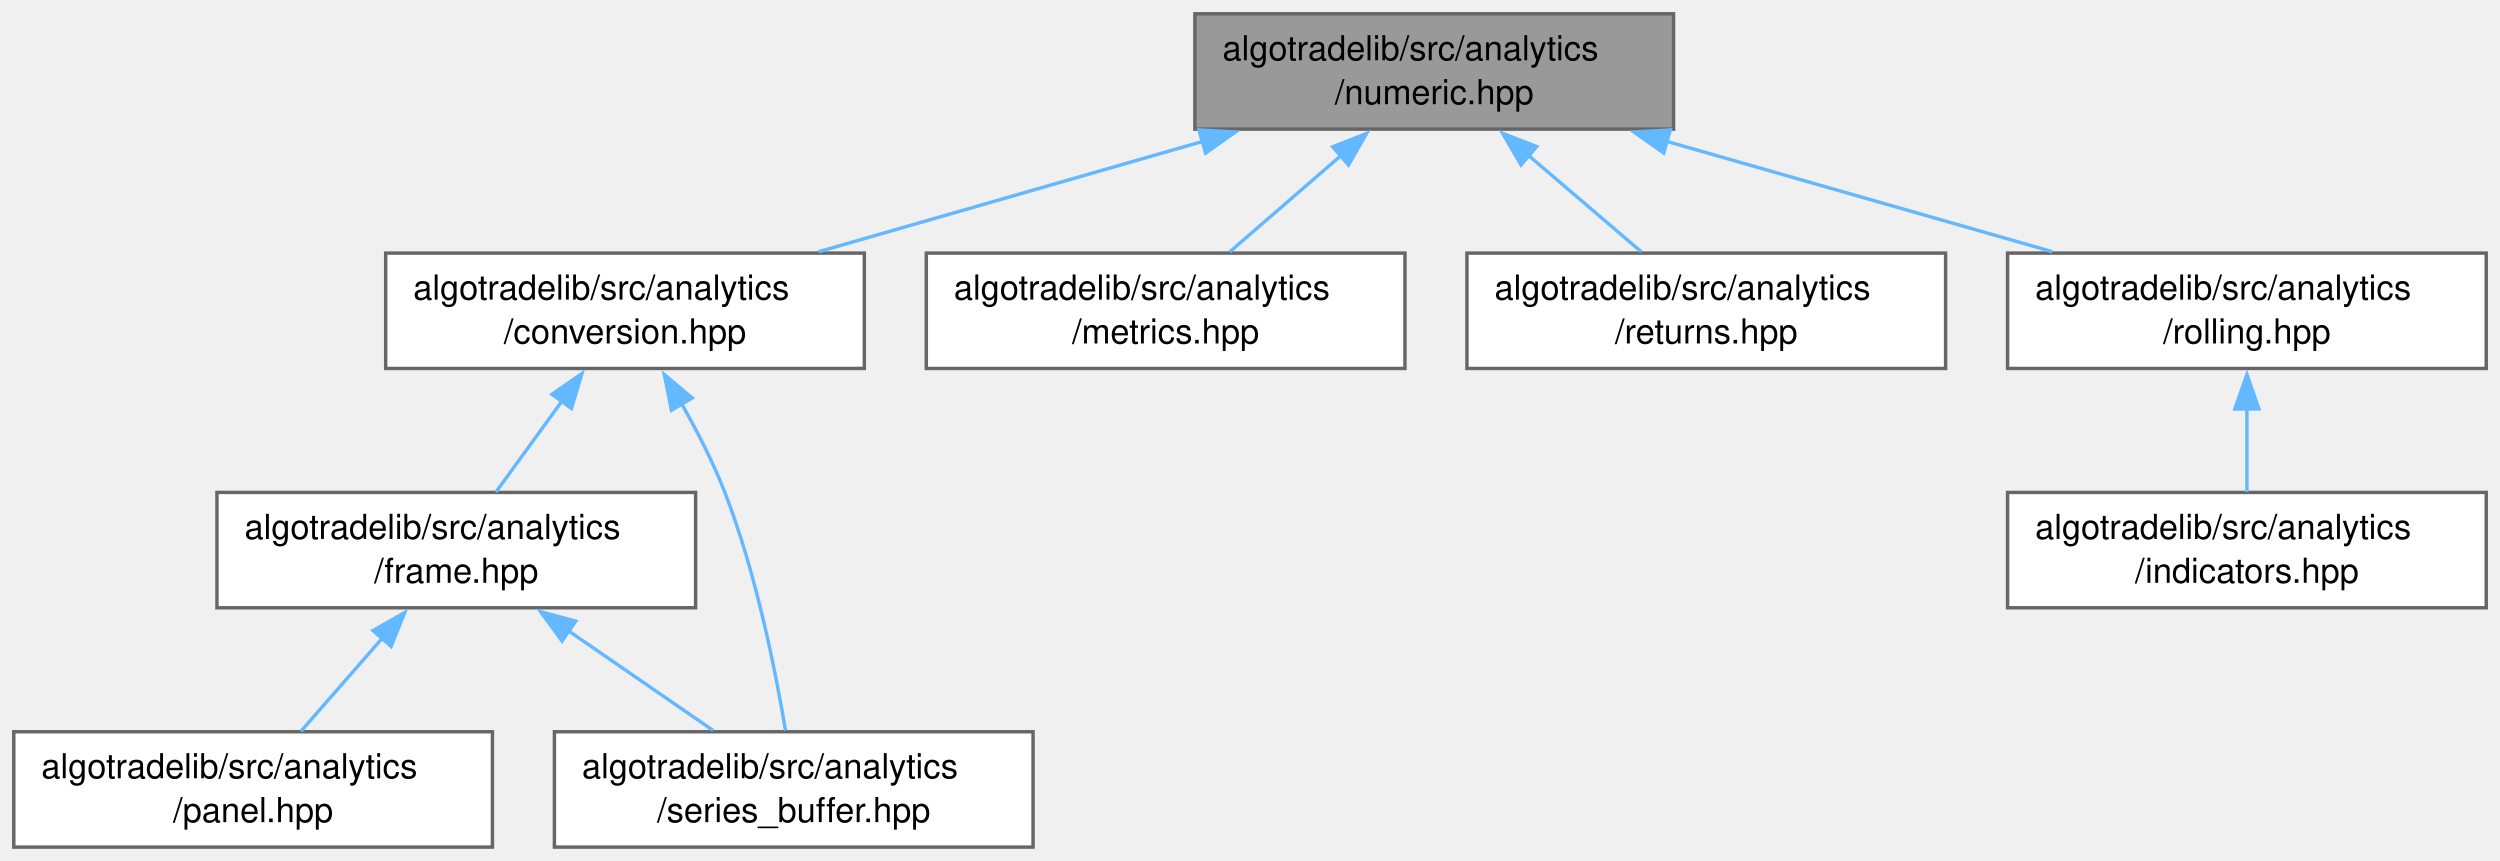
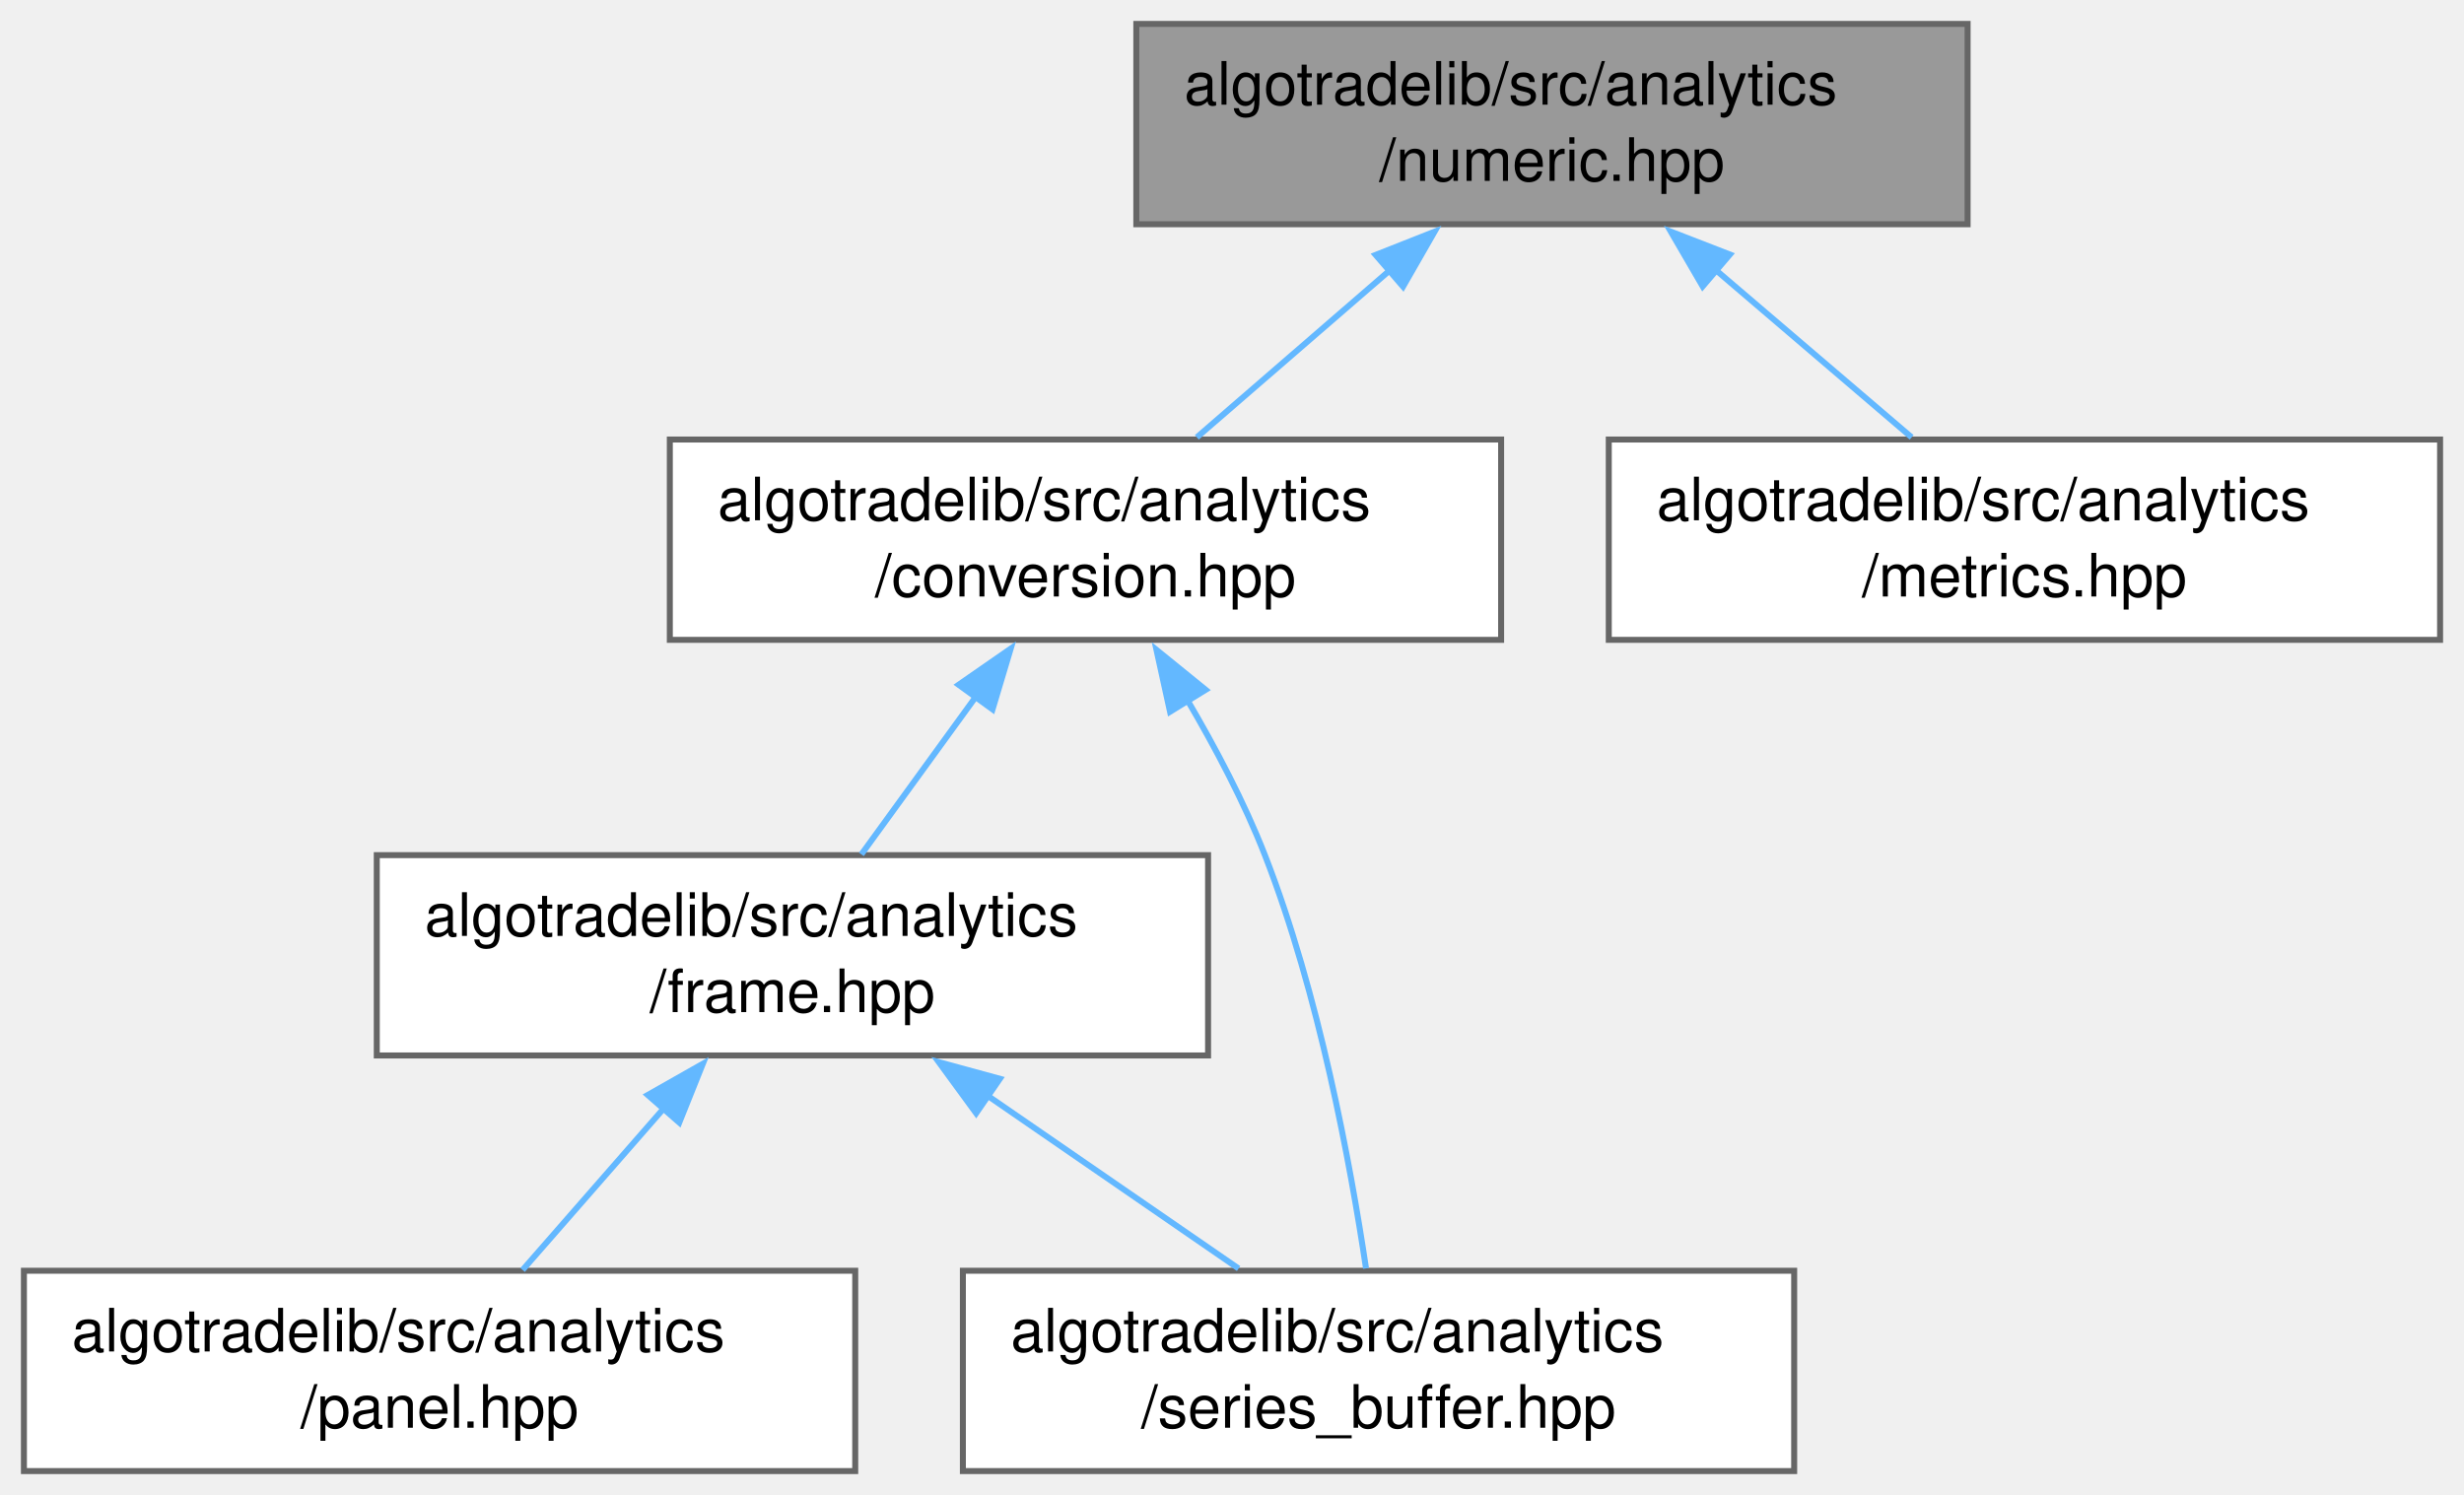
- <svg xmlns="http://www.w3.org/2000/svg" xmlns:xlink="http://www.w3.org/1999/xlink" width="726pt" height="250pt" viewBox="0.00 0.00 726.00 250.00">
-   <g id="graph0" class="graph" transform="scale(1 1) rotate(0) translate(4 246)">
+ <svg xmlns="http://www.w3.org/2000/svg" xmlns:xlink="http://www.w3.org/1999/xlink" width="412pt" height="250pt" viewBox="0.00 0.00 412.00 250.00">
+   <g id="page0,1_graph0" class="graph" transform="scale(1 1) rotate(0) translate(4 246)">
    <g id="Node000001" class="node">
      <g id="a_Node000001">
        <a xlink:title="Re-exports math::Scalar, math::missing and math::observed into analytics.">
-           <polygon fill="#999999" stroke="#666666" points="482,-242 343,-242 343,-208.5 482,-208.5 482,-242" />
-           <text xml:space="preserve" text-anchor="start" x="351" y="-228.5" font-family="Helvetica,sans-Serif" font-size="10.00">algotradelib/src/analytics</text>
-           <text xml:space="preserve" text-anchor="middle" x="412.5" y="-215.75" font-family="Helvetica,sans-Serif" font-size="10.00">/numeric.hpp</text>
+           <polygon fill="#999999" stroke="#666666" points="325,-242 186,-242 186,-208.5 325,-208.5 325,-242" />
+           <text xml:space="preserve" text-anchor="start" x="194" y="-228.5" font-family="Helvetica,sans-Serif" font-size="10.00">algotradelib/src/analytics</text>
+           <text xml:space="preserve" text-anchor="middle" x="255.5" y="-215.75" font-family="Helvetica,sans-Serif" font-size="10.00">/numeric.hpp</text>
        </a>
      </g>
    </g>
    <g id="Node000002" class="node">
      <g id="a_Node000002">
        <a xlink:href="conversion_8hpp.html" target="_top" xlink:title="Conversions between exact Decimal64 values and the analytics Scalar.">
          <polygon fill="white" stroke="#666666" points="247,-172.5 108,-172.5 108,-139 247,-139 247,-172.5" />
          <text xml:space="preserve" text-anchor="start" x="116" y="-159" font-family="Helvetica,sans-Serif" font-size="10.00">algotradelib/src/analytics</text>
          <text xml:space="preserve" text-anchor="middle" x="177.5" y="-146.25" font-family="Helvetica,sans-Serif" font-size="10.00">/conversion.hpp</text>
        </a>
      </g>
    </g>
    <g id="edge1_Node000001_Node000002" class="edge">
      <g id="a_edge1_Node000001_Node000002">
        <a xlink:title=" ">
-           <path fill="none" stroke="#63b8ff" d="M345.51,-205.01C310.18,-194.86 267.32,-182.55 233.74,-172.9" />
-           <polygon fill="#63b8ff" stroke="#63b8ff" points="344.18,-208.27 354.76,-207.66 346.11,-201.54 344.18,-208.27" />
+           <path fill="none" stroke="#63b8ff" d="M228.44,-200.84C217.78,-191.6 205.79,-181.23 196.12,-172.87" />
+           <polygon fill="#63b8ff" stroke="#63b8ff" points="226.02,-203.37 235.87,-207.26 230.6,-198.07 226.02,-203.37" />
        </a>
      </g>
    </g>
    <g id="Node000006" class="node">
      <g id="a_Node000006">
        <a xlink:href="metrics_8hpp.html" target="_top" xlink:title="Performance metrics: maximum drawdown, Sharpe and Sortino ratios, annualization.">
          <polygon fill="white" stroke="#666666" points="404,-172.5 265,-172.5 265,-139 404,-139 404,-172.5" />
          <text xml:space="preserve" text-anchor="start" x="273" y="-159" font-family="Helvetica,sans-Serif" font-size="10.00">algotradelib/src/analytics</text>
          <text xml:space="preserve" text-anchor="middle" x="334.5" y="-146.25" font-family="Helvetica,sans-Serif" font-size="10.00">/metrics.hpp</text>
        </a>
      </g>
    </g>
    <g id="edge6_Node000001_Node000006" class="edge">
      <g id="a_edge6_Node000001_Node000006">
        <a xlink:title=" ">
-           <path fill="none" stroke="#63b8ff" d="M385.44,-200.84C374.78,-191.6 362.79,-181.23 353.12,-172.87" />
-           <polygon fill="#63b8ff" stroke="#63b8ff" points="383.02,-203.37 392.87,-207.26 387.6,-198.07 383.02,-203.37" />
-         </a>
-       </g>
-     </g>
-     <g id="Node000007" class="node">
-       <g id="a_Node000007">
-         <a xlink:href="returns_8hpp.html" target="_top" xlink:title="Simple returns of a price series.">
-           <polygon fill="white" stroke="#666666" points="561,-172.5 422,-172.5 422,-139 561,-139 561,-172.5" />
-           <text xml:space="preserve" text-anchor="start" x="430" y="-159" font-family="Helvetica,sans-Serif" font-size="10.00">algotradelib/src/analytics</text>
-           <text xml:space="preserve" text-anchor="middle" x="491.5" y="-146.25" font-family="Helvetica,sans-Serif" font-size="10.00">/returns.hpp</text>
-         </a>
-       </g>
-     </g>
-     <g id="edge7_Node000001_Node000007" class="edge">
-       <g id="a_edge7_Node000001_Node000007">
-         <a xlink:title=" ">
-           <path fill="none" stroke="#63b8ff" d="M439.9,-200.84C450.71,-191.6 462.85,-181.23 472.64,-172.87" />
-           <polygon fill="#63b8ff" stroke="#63b8ff" points="437.7,-198.11 432.37,-207.27 442.25,-203.44 437.7,-198.11" />
-         </a>
-       </g>
-     </g>
-     <g id="Node000008" class="node">
-       <g id="a_Node000008">
-         <a xlink:href="rolling_8hpp.html" target="_top" xlink:title="Trailing-window statistics: means, deviations, extremes and moving averages.">
-           <polygon fill="white" stroke="#666666" points="718,-172.5 579,-172.5 579,-139 718,-139 718,-172.5" />
-           <text xml:space="preserve" text-anchor="start" x="587" y="-159" font-family="Helvetica,sans-Serif" font-size="10.00">algotradelib/src/analytics</text>
-           <text xml:space="preserve" text-anchor="middle" x="648.5" y="-146.25" font-family="Helvetica,sans-Serif" font-size="10.00">/rolling.hpp</text>
-         </a>
-       </g>
-     </g>
-     <g id="edge8_Node000001_Node000008" class="edge">
-       <g id="a_edge8_Node000001_Node000008">
-         <a xlink:title=" ">
-           <path fill="none" stroke="#63b8ff" d="M479.78,-205.01C515.26,-194.86 558.3,-182.55 592.02,-172.9" />
-           <polygon fill="#63b8ff" stroke="#63b8ff" points="479.14,-201.55 470.48,-207.67 481.06,-208.28 479.14,-201.55" />
+           <path fill="none" stroke="#63b8ff" d="M282.9,-200.84C293.71,-191.6 305.85,-181.23 315.64,-172.87" />
+           <polygon fill="#63b8ff" stroke="#63b8ff" points="280.7,-198.11 275.37,-207.27 285.25,-203.44 280.7,-198.11" />
        </a>
      </g>
    </g>
    <g id="Node000003" class="node">
      <g id="a_Node000003">
        <a xlink:href="frame_8hpp_source.html" target="_top" xlink:title=" ">
          <polygon fill="white" stroke="#666666" points="198,-103 59,-103 59,-69.5 198,-69.5 198,-103" />
          <text xml:space="preserve" text-anchor="start" x="67" y="-89.5" font-family="Helvetica,sans-Serif" font-size="10.00">algotradelib/src/analytics</text>
          <text xml:space="preserve" text-anchor="middle" x="128.5" y="-76.75" font-family="Helvetica,sans-Serif" font-size="10.00">/frame.hpp</text>
        </a>
      </g>
    </g>
    <g id="edge2_Node000002_Node000003" class="edge">
      <g id="a_edge2_Node000002_Node000003">
        <a xlink:title=" ">
          <path fill="none" stroke="#63b8ff" d="M159.24,-129.59C152.8,-120.73 145.75,-111.02 140.03,-103.13" />
          <polygon fill="#63b8ff" stroke="#63b8ff" points="156.29,-131.49 165,-137.53 161.96,-127.38 156.29,-131.49" />
        </a>
      </g>
    </g>
    <g id="Node000005" class="node">
      <g id="a_Node000005">
        <a xlink:href="series__buffer_8hpp_source.html" target="_top" xlink:title=" ">
          <polygon fill="white" stroke="#666666" points="296,-33.5 157,-33.5 157,0 296,0 296,-33.5" />
          <text xml:space="preserve" text-anchor="start" x="165" y="-20" font-family="Helvetica,sans-Serif" font-size="10.00">algotradelib/src/analytics</text>
          <text xml:space="preserve" text-anchor="middle" x="226.5" y="-7.25" font-family="Helvetica,sans-Serif" font-size="10.00">/series_buffer.hpp</text>
        </a>
      </g>
    </g>
    <g id="edge5_Node000002_Node000005" class="edge">
      <g id="a_edge5_Node000002_Node000005">
        <a xlink:title=" ">
-           <path fill="none" stroke="#63b8ff" d="M193.97,-128.69C198.52,-120.68 203.13,-111.68 206.5,-103 215.53,-79.76 221.2,-51.31 224.11,-33.86" />
-           <polygon fill="#63b8ff" stroke="#63b8ff" points="190.99,-126.86 188.91,-137.25 197.01,-130.43 190.99,-126.86" />
+           <path fill="none" stroke="#63b8ff" d="M194.47,-129.05C199.23,-120.97 204.05,-111.84 207.5,-103 216.55,-79.84 221.8,-51.36 224.41,-33.89" />
+           <polygon fill="#63b8ff" stroke="#63b8ff" points="191.64,-126.98 189.37,-137.33 197.6,-130.65 191.64,-126.98" />
        </a>
      </g>
    </g>
    <g id="Node000004" class="node">
      <g id="a_Node000004">
        <a xlink:href="panel_8hpp_source.html" target="_top" xlink:title=" ">
          <polygon fill="white" stroke="#666666" points="139,-33.5 0,-33.5 0,0 139,0 139,-33.5" />
          <text xml:space="preserve" text-anchor="start" x="8" y="-20" font-family="Helvetica,sans-Serif" font-size="10.00">algotradelib/src/analytics</text>
          <text xml:space="preserve" text-anchor="middle" x="69.5" y="-7.25" font-family="Helvetica,sans-Serif" font-size="10.00">/panel.hpp</text>
        </a>
      </g>
    </g>
    <g id="edge3_Node000003_Node000004" class="edge">
      <g id="a_edge3_Node000003_Node000004">
        <a xlink:title=" ">
          <path fill="none" stroke="#63b8ff" d="M107,-60.66C99.12,-51.64 90.42,-41.68 83.38,-33.63" />
          <polygon fill="#63b8ff" stroke="#63b8ff" points="104.31,-62.89 113.52,-68.11 109.58,-58.28 104.31,-62.89" />
        </a>
      </g>
    </g>
    <g id="edge4_Node000003_Node000005" class="edge">
      <g id="a_edge4_Node000003_Node000005">
        <a xlink:title=" ">
          <path fill="none" stroke="#63b8ff" d="M160.89,-62.94C174.69,-53.44 190.47,-42.56 203.1,-33.87" />
          <polygon fill="#63b8ff" stroke="#63b8ff" points="159.22,-59.84 152.97,-68.39 163.19,-65.6 159.22,-59.84" />
        </a>
      </g>
    </g>
-     <g id="Node000009" class="node">
-       <g id="a_Node000009">
-         <a xlink:href="indicators_8hpp.html" target="_top" xlink:title="Named technical indicators: the trailing z-score and the relative strength index.">
-           <polygon fill="white" stroke="#666666" points="718,-103 579,-103 579,-69.5 718,-69.5 718,-103" />
-           <text xml:space="preserve" text-anchor="start" x="587" y="-89.5" font-family="Helvetica,sans-Serif" font-size="10.00">algotradelib/src/analytics</text>
-           <text xml:space="preserve" text-anchor="middle" x="648.5" y="-76.75" font-family="Helvetica,sans-Serif" font-size="10.00">/indicators.hpp</text>
-         </a>
-       </g>
-     </g>
-     <g id="edge9_Node000008_Node000009" class="edge">
-       <g id="a_edge9_Node000008_Node000009">
-         <a xlink:title=" ">
-           <path fill="none" stroke="#63b8ff" d="M648.5,-127.31C648.5,-119.09 648.5,-110.34 648.5,-103.13" />
-           <polygon fill="#63b8ff" stroke="#63b8ff" points="645,-127.24 648.5,-137.24 652,-127.24 645,-127.24" />
-         </a>
-       </g>
-     </g>
  </g>
</svg>
